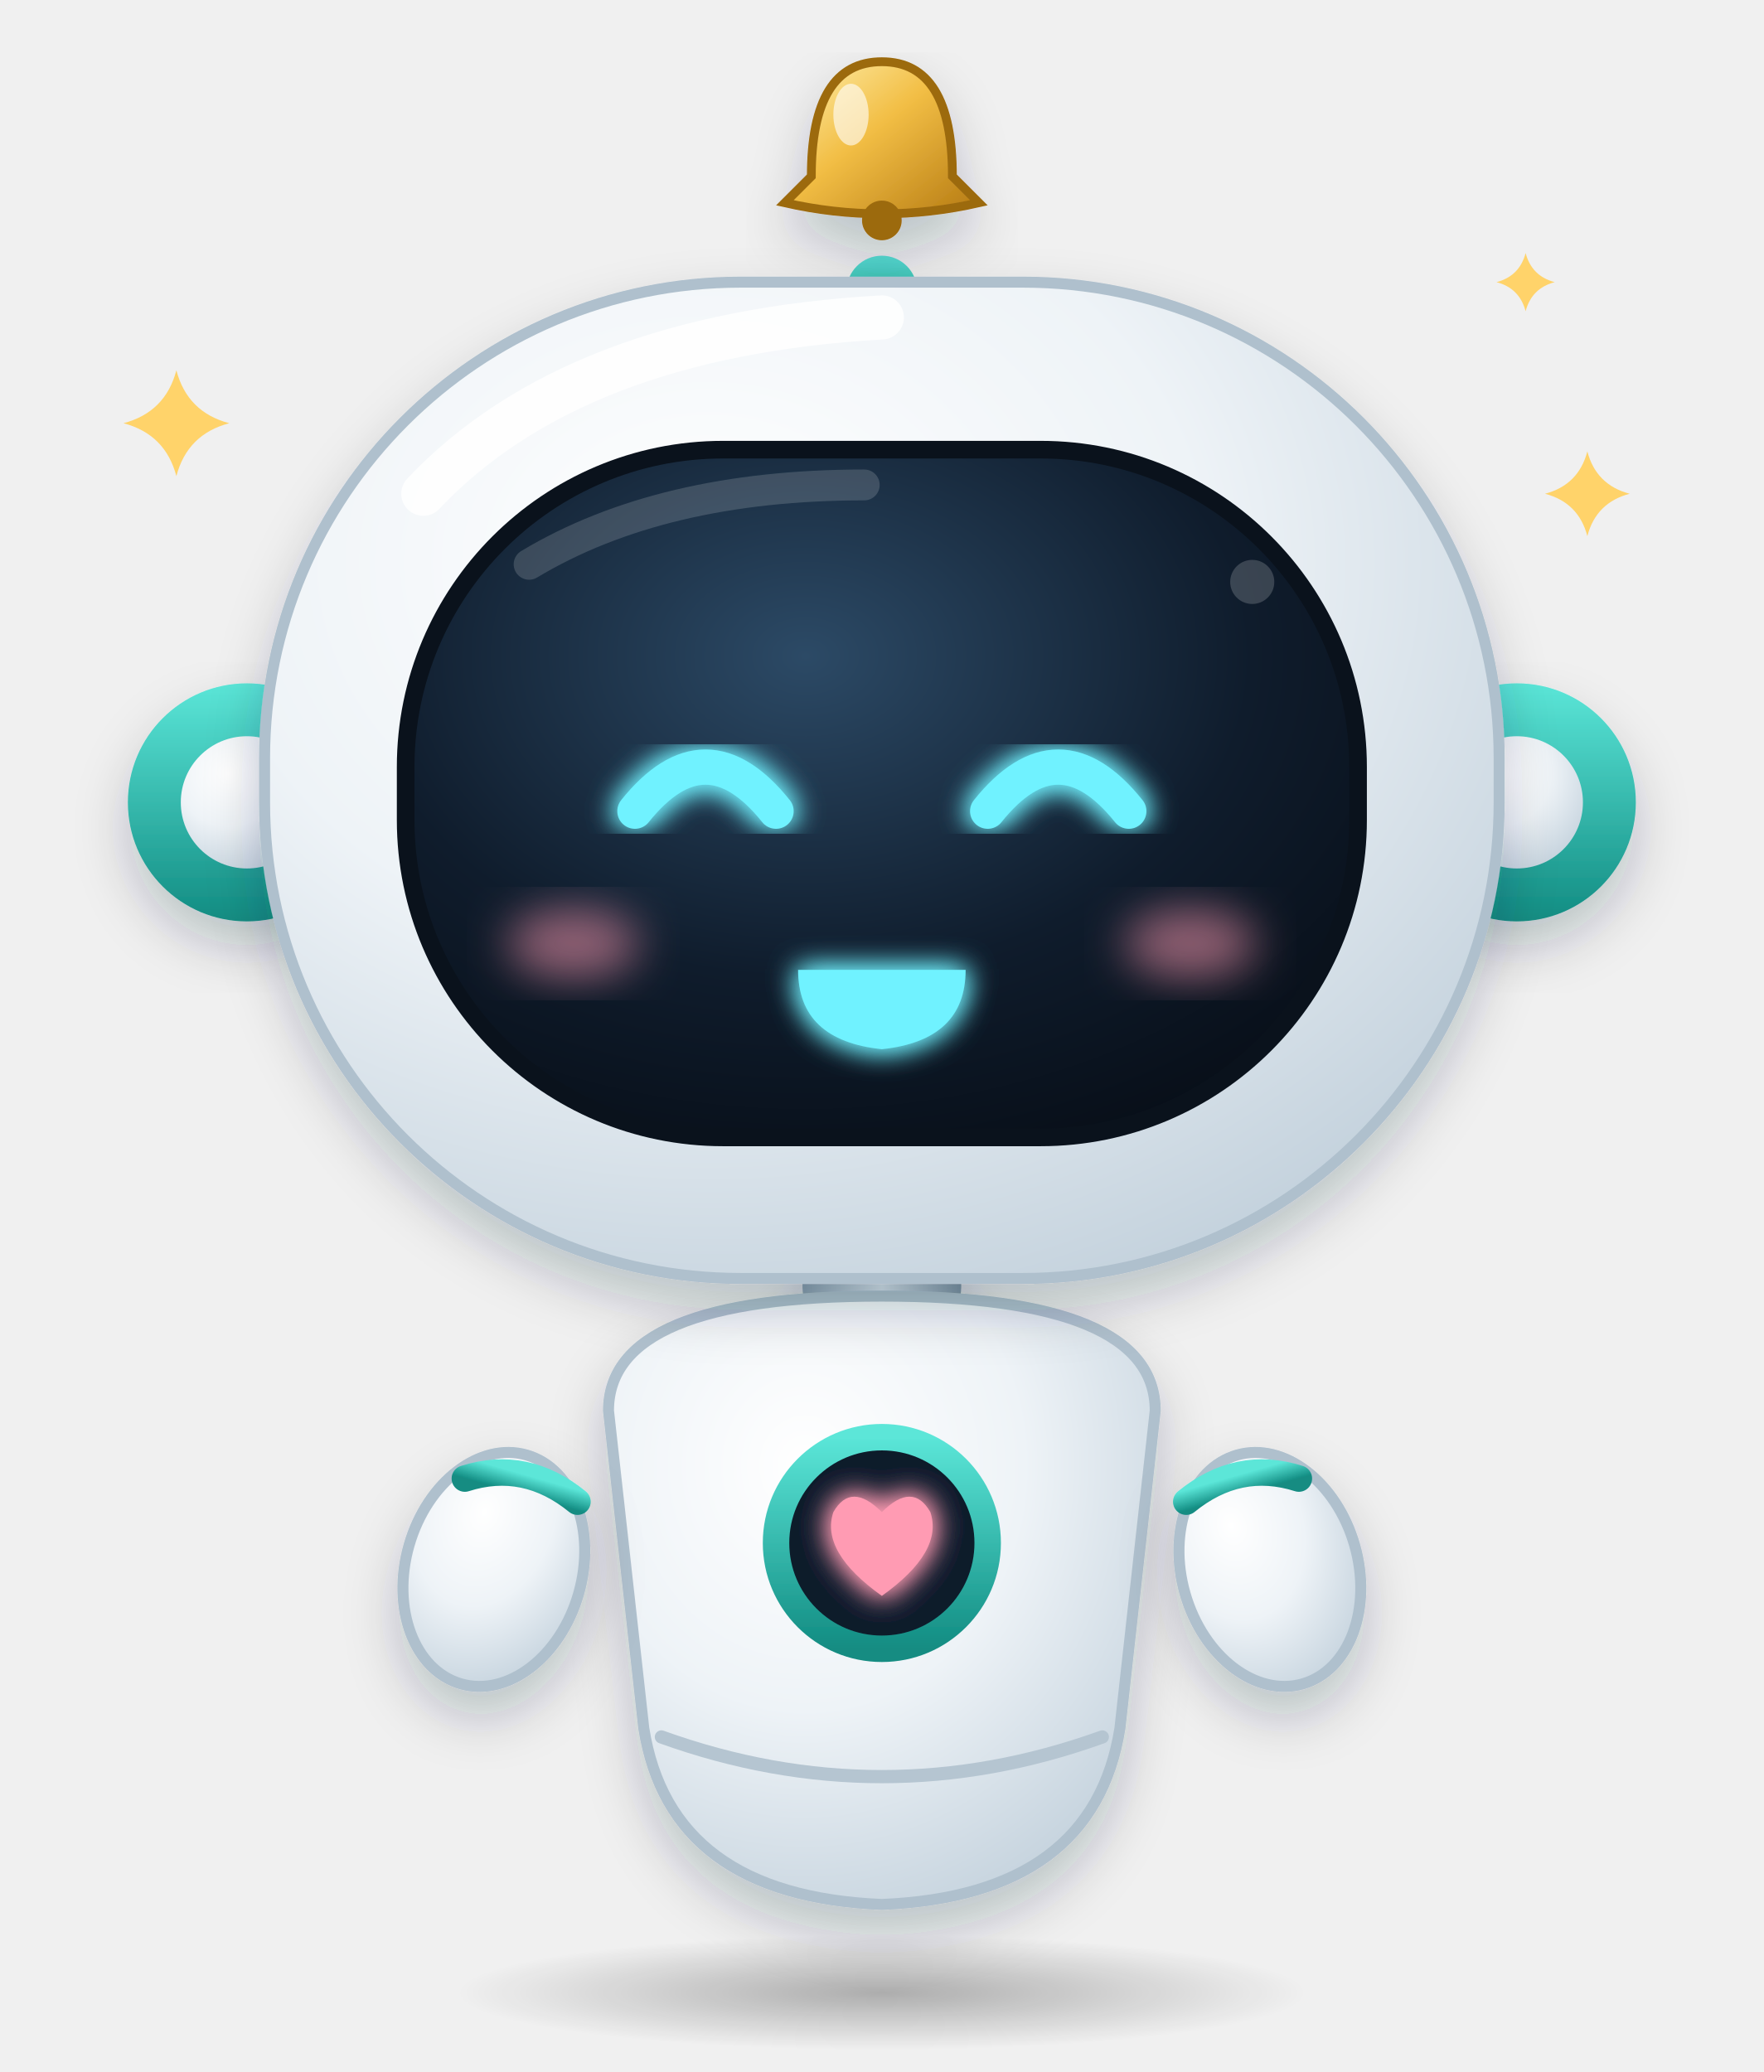
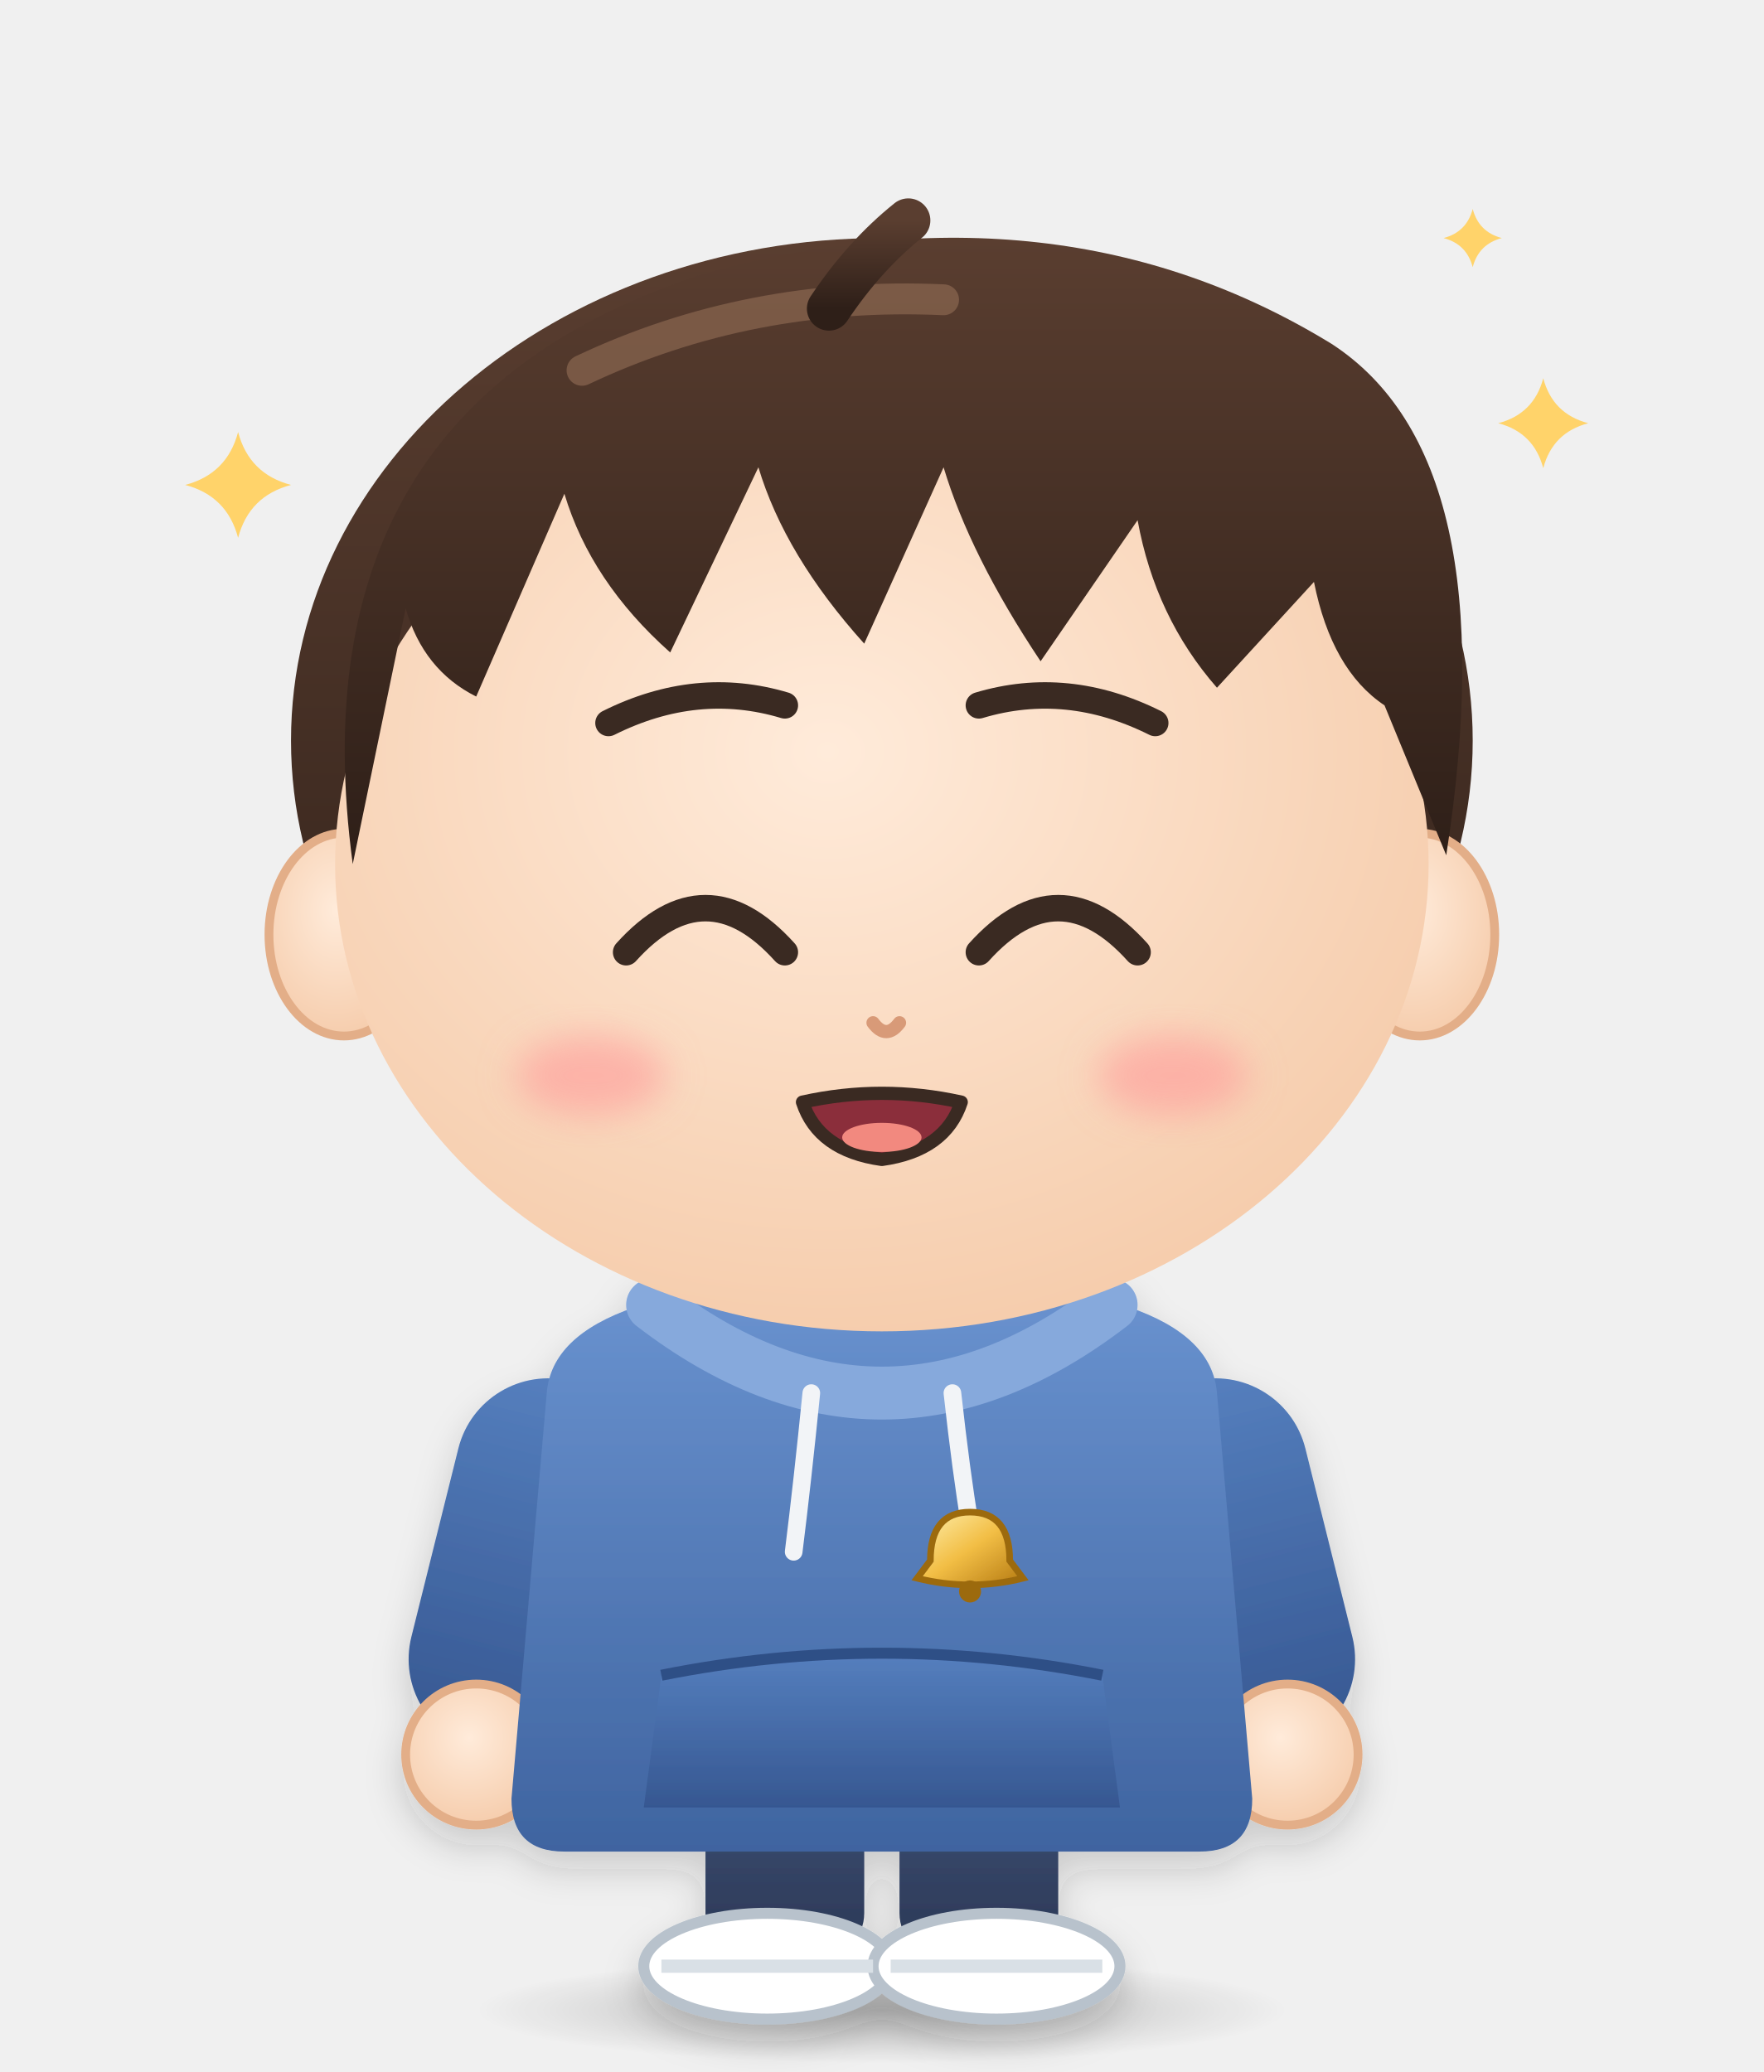
<svg xmlns="http://www.w3.org/2000/svg" viewBox="0 0 400 470" width="400" height="470">
  <defs>
-     <radialGradient id="shell" cx="0.36" cy="0.28" r="0.8">
-       <stop offset="0" stop-color="#FFFFFF" />
-       <stop offset="0.5" stop-color="#EEF3F7" />
-       <stop offset="1" stop-color="#C4D2DD" />
+     <radialGradient id="skin" cx="0.45" cy="0.38" r="0.75">
+       <stop offset="0" stop-color="#FFEBDA" />
+       <stop offset="1" stop-color="#F4C7A4" />
    </radialGradient>
-     <linearGradient id="teal" x1="0" y1="0" x2="0" y2="1">
-       <stop offset="0" stop-color="#5BE6D8" />
-       <stop offset="1" stop-color="#128C82" />
+     <linearGradient id="hair" x1="0" y1="0" x2="0" y2="1">
+       <stop offset="0" stop-color="#5A3E30" />
+       <stop offset="1" stop-color="#2E1F18" />
    </linearGradient>
-     <radialGradient id="visor" cx="0.42" cy="0.3" r="0.85">
-       <stop offset="0" stop-color="#2C4A66" />
-       <stop offset="0.55" stop-color="#0F1C2C" />
-       <stop offset="1" stop-color="#060B13" />
+     <linearGradient id="hoodie" x1="0" y1="0" x2="0" y2="1">
+       <stop offset="0" stop-color="#6A93D0" />
+       <stop offset="1" stop-color="#3F64A0" />
+     </linearGradient>
+     <linearGradient id="hoodieDark" x1="0" y1="0" x2="0" y2="1">
+       <stop offset="0" stop-color="#557FBE" />
+       <stop offset="1" stop-color="#365791" />
+     </linearGradient>
+     <linearGradient id="jeans" x1="0" y1="0" x2="0" y2="1">
+       <stop offset="0" stop-color="#3B4C70" />
+       <stop offset="1" stop-color="#2A3754" />
+     </linearGradient>
+     <radialGradient id="iris" cx="0.5" cy="0.35" r="0.7">
+       <stop offset="0" stop-color="#7A5038" />
+       <stop offset="1" stop-color="#2B1B14" />
    </radialGradient>
    <linearGradient id="gold" x1="0" y1="0" x2="1" y2="1">
      <stop offset="0" stop-color="#FFF1B0" />
-       <stop offset="0.45" stop-color="#F2BE45" />
+       <stop offset="0.5" stop-color="#F2BE45" />
      <stop offset="1" stop-color="#B57A12" />
    </linearGradient>
-     <linearGradient id="metal" x1="0" y1="0" x2="1" y2="0">
-       <stop offset="0" stop-color="#8A9DAD" />
-       <stop offset="0.5" stop-color="#D6E0E8" />
-       <stop offset="1" stop-color="#7E91A1" />
-     </linearGradient>
    <radialGradient id="ground" cx="0.5" cy="0.5" r="0.5">
-       <stop offset="0" stop-color="#000" stop-opacity="0.28" />
+       <stop offset="0" stop-color="#000" stop-opacity="0.25" />
      <stop offset="1" stop-color="#000" stop-opacity="0" />
    </radialGradient>
-     <radialGradient id="drop" cx="0.4" cy="0.35" r="0.7">
-       <stop offset="0" stop-color="#E6F6FF" />
-       <stop offset="1" stop-color="#7CC6F2" />
-     </radialGradient>
-     <filter id="glow" x="-50%" y="-50%" width="200%" height="200%">
-       <feGaussianBlur stdDeviation="3.2" result="b" />
-       <feMerge>
-         <feMergeNode in="b" />
-         <feMergeNode in="b" />
-         <feMergeNode in="SourceGraphic" />
-       </feMerge>
-     </filter>
-     <filter id="soft" x="-30%" y="-30%" width="160%" height="160%">
-       <feGaussianBlur stdDeviation="5" />
+     <filter id="soft" x="-40%" y="-40%" width="180%" height="180%">
+       <feGaussianBlur stdDeviation="4" />
    </filter>
    <filter id="shadow" x="-20%" y="-20%" width="140%" height="150%">
-       <feDropShadow dx="0" dy="6" stdDeviation="6" flood-color="#1B2B38" flood-opacity="0.22" />
+       <feDropShadow dx="0" dy="4" stdDeviation="4" flood-color="#2A2030" flood-opacity="0.18" />
    </filter>
  </defs>
-   <ellipse cx="200" cy="452" rx="96" ry="13" fill="url(#ground)" />
+   <ellipse cx="200" cy="456" rx="92" ry="12" fill="url(#ground)" />
  <g filter="url(#shadow)">
-     <rect x="182" y="276" width="36" height="26" rx="10" fill="url(#metal)" />
-     <path d="M138 320 Q138 294 200 294 Q262 294 262 320 L254 392 Q248 430 200 432 Q152 430 146 392 Z" fill="url(#shell)" stroke="#AFC0CD" stroke-width="2.5" />
-     <path d="M150 394 Q200 412 250 394" fill="none" stroke="#B5C5D1" stroke-width="3" stroke-linecap="round" />
-     <circle cx="200" cy="350" r="24" fill="#0F1C2C" />
-     <circle cx="200" cy="350" r="24" fill="none" stroke="url(#teal)" stroke-width="6" />
-     <path d="M200 362 Q186 352 189 343 Q193 336 200 343 Q207 336 211 343 Q214 352 200 362 Z" fill="#FF9BB3" filter="url(#glow)" />
+     <rect x="160" y="410" width="36" height="34" rx="10" fill="url(#jeans)" />
+     <rect x="204" y="410" width="36" height="34" rx="10" fill="url(#jeans)" />
+     <ellipse cx="174" cy="446" rx="28" ry="12" fill="#FFFFFF" stroke="#B8C2CC" stroke-width="2.5" />
+     <ellipse cx="226" cy="446" rx="28" ry="12" fill="#FFFFFF" stroke="#B8C2CC" stroke-width="2.5" />
+     <path d="M150 446 L198 446 M202 446 L250 446" stroke="#D9E0E6" stroke-width="3" />
+     <rect x="98" y="312" width="42" height="86" rx="21" fill="url(#hoodieDark)" transform="rotate(14 119 355)" />
+     <rect x="260" y="312" width="42" height="86" rx="21" fill="url(#hoodieDark)" transform="rotate(-14 281 355)" />
+     <circle cx="108" cy="398" r="16" fill="url(#skin)" stroke="#E3AE88" stroke-width="2" />
+     <circle cx="292" cy="398" r="16" fill="url(#skin)" stroke="#E3AE88" stroke-width="2" />
+     <path d="M124 316 Q126 290 200 290 Q274 290 276 316 L284 408 Q284 420 272 420 L128 420 Q116 420 116 408 Z" fill="url(#hoodie)" />
+     <path d="M150 380 Q200 370 250 380 L254 410 L146 410 Z" fill="url(#hoodieDark)" />
+     <path d="M150 380 Q200 370 250 380" fill="none" stroke="#2F4F86" stroke-width="2.5" />
+     <path d="M148 296 Q200 336 252 296" fill="none" stroke="#86A9DC" stroke-width="12" stroke-linecap="round" />
+     <path d="M184 316 Q182 336 180 352" fill="none" stroke="#F2F4F7" stroke-width="4" stroke-linecap="round" />
+     <path d="M216 316 Q218 334 220 346" fill="none" stroke="#F2F4F7" stroke-width="4" stroke-linecap="round" />
+     <path d="M211 354 Q211 343 220 343 Q229 343 229 354 L232 358 Q220 361 208 358 Z" fill="url(#gold)" stroke="#9C6A10" stroke-width="1.5" />
+     <circle cx="220" cy="361" r="2.5" fill="#9C6A10" />
  </g>
-   <g filter="url(#shadow)">
-     <ellipse cx="112" cy="356" rx="20" ry="27" fill="url(#shell)" stroke="#AFC0CD" stroke-width="2.5" transform="rotate(16 112 356)" />
-     <path d="M100 338 Q112 330 126 336" fill="none" stroke="url(#teal)" stroke-width="6" stroke-linecap="round" transform="rotate(16 112 356)" />
-     <ellipse cx="288" cy="356" rx="20" ry="27" fill="url(#shell)" stroke="#AFC0CD" stroke-width="2.5" transform="rotate(-16 288 356)" />
-     <path d="M274 336 Q288 330 300 338" fill="none" stroke="url(#teal)" stroke-width="6" stroke-linecap="round" transform="rotate(-16 288 356)" />
-   </g>
-   <line x1="200" y1="66" x2="200" y2="42" stroke="url(#metal)" stroke-width="6" stroke-linecap="round" />
-   <circle cx="200" cy="66" r="8" fill="url(#teal)" />
-   <g filter="url(#shadow)">
-     <path d="M184 40 Q184 14 200 14 Q216 14 216 40 L222 46 Q200 51 178 46 Z" fill="url(#gold)" stroke="#9C6A10" stroke-width="2" />
-     <ellipse cx="193" cy="26" rx="4" ry="7" fill="#FFFFFF" opacity="0.6" />
-     <circle cx="200" cy="50" r="4.5" fill="#9C6A10" />
-   </g>
-   <g filter="url(#shadow)">
-     <circle cx="56" cy="182" r="27" fill="url(#teal)" />
-     <circle cx="56" cy="182" r="15" fill="url(#shell)" />
-     <circle cx="344" cy="182" r="27" fill="url(#teal)" />
-     <circle cx="344" cy="182" r="15" fill="url(#shell)" />
-   </g>
-   <g filter="url(#shadow)">
-     <rect x="60" y="64" width="280" height="226" rx="108" fill="url(#shell)" stroke="#AFC0CD" stroke-width="2.5" />
-   </g>
-   <path d="M96 112 Q130 76 200 72" fill="none" stroke="#FFFFFF" stroke-width="10" stroke-linecap="round" opacity="0.85" />
-   <rect x="92" y="102" width="216" height="156" rx="72" fill="url(#visor)" stroke="#0A121C" stroke-width="4" />
-   <path d="M120 128 Q150 110 196 110" fill="none" stroke="#FFFFFF" stroke-width="7" stroke-linecap="round" opacity="0.16" />
-   <circle cx="284" cy="132" r="5" fill="#FFFFFF" opacity="0.18" />
-   <path d="M144 184 Q160 164 176 184" fill="none" stroke="#6FF2FF" stroke-width="8" stroke-linecap="round" stroke-linejoin="round" filter="url(#glow)" />
-   <path d="M224 184 Q240 164 256 184" fill="none" stroke="#6FF2FF" stroke-width="8" stroke-linecap="round" stroke-linejoin="round" filter="url(#glow)" />
-   <path d="M181 220 L219 220 Q219 236 200 238 Q181 236 181 220 Z" fill="#6FF2FF" filter="url(#glow)" />
-   <ellipse cx="130" cy="214" rx="15" ry="8" fill="#FF9BB3" opacity="0.55" filter="url(#soft)" />
-   <ellipse cx="270" cy="214" rx="15" ry="8" fill="#FF9BB3" opacity="0.55" filter="url(#soft)" />
-   <path d="M0 -12 Q2.5 -2.5 12 0 Q2.5 2.5 0 12 Q-2.5 2.5 -12 0 Q-2.5 -2.5 0 -12 Z" fill="#FFD36A" transform="translate(40 96) scale(1.0)" />
-   <path d="M0 -12 Q2.5 -2.5 12 0 Q2.5 2.5 0 12 Q-2.5 2.5 -12 0 Q-2.5 -2.5 0 -12 Z" fill="#FFD36A" transform="translate(360 112) scale(0.8)" />
-   <path d="M0 -12 Q2.5 -2.5 12 0 Q2.5 2.5 0 12 Q-2.5 2.5 -12 0 Q-2.5 -2.5 0 -12 Z" fill="#FFD36A" transform="translate(346 64) scale(0.55)" />
+   <rect x="186" y="282" width="28" height="18" rx="6" fill="#EDB993" />
+   <ellipse cx="200" cy="168" rx="134" ry="114" fill="url(#hair)" />
+   <ellipse cx="78" cy="212" rx="17" ry="23" fill="url(#skin)" stroke="#E3AE88" stroke-width="2" />
+   <ellipse cx="322" cy="212" rx="17" ry="23" fill="url(#skin)" stroke="#E3AE88" stroke-width="2" />
+   <ellipse cx="200" cy="196" rx="124" ry="106" fill="url(#skin)" />
+   <path d="M80 196 Q66 92 160 62 Q240 40 302 78 Q342 104 328 194 L314 160 Q302 152 298 132            L276 156 Q262 140 258 118 L236 150 Q220 126 214 106 L196 146 Q178 126 172 106            L152 148 Q134 132 128 112 L108 158 Q96 152 92 138 Z" fill="url(#hair)" />
+   <path d="M132 84 Q170 66 214 68" fill="none" stroke="#8A6650" stroke-width="7" stroke-linecap="round" opacity="0.7" />
+   <path d="M188 70 Q196 58 206 50" fill="none" stroke="url(#hair)" stroke-width="10" stroke-linecap="round" />
+   <path d="M198 232 Q201 236 204 232" fill="none" stroke="#D89A78" stroke-width="3" stroke-linecap="round" />
+   <ellipse cx="134" cy="244" rx="17" ry="9" fill="#FF9A9A" opacity="0.6" filter="url(#soft)" />
+   <ellipse cx="266" cy="244" rx="17" ry="9" fill="#FF9A9A" opacity="0.6" filter="url(#soft)" />
+   <path d="M0 -12 Q2.5 -2.5 12 0 Q2.5 2.5 0 12 Q-2.5 2.5 -12 0 Q-2.5 -2.5 0 -12 Z" fill="#FFD36A" transform="translate(54 110) scale(1.0)" />
+   <path d="M0 -12 Q2.5 -2.5 12 0 Q2.5 2.5 0 12 Q-2.5 2.5 -12 0 Q-2.5 -2.5 0 -12 Z" fill="#FFD36A" transform="translate(350 96) scale(0.85)" />
+   <path d="M0 -12 Q2.5 -2.5 12 0 Q2.5 2.5 0 12 Q-2.5 2.5 -12 0 Q-2.5 -2.5 0 -12 Z" fill="#FFD36A" transform="translate(334 54) scale(0.55)" />
+   <path d="M138 164 Q158 154 178 160" fill="none" stroke="#3A2A22" stroke-width="6" stroke-linecap="round" stroke-linejoin="round" />
+   <path d="M222 160 Q242 154 262 164" fill="none" stroke="#3A2A22" stroke-width="6" stroke-linecap="round" stroke-linejoin="round" />
+   <path d="M142 216 Q160 196 178 216" fill="none" stroke="#3A2A22" stroke-width="6" stroke-linecap="round" stroke-linejoin="round" />
+   <path d="M222 216 Q240 196 258 216" fill="none" stroke="#3A2A22" stroke-width="6" stroke-linecap="round" stroke-linejoin="round" />
+   <path d="M182 250 Q200 246 218 250 Q214.4 261 200 263 Q185.6 261 182 250 Z" fill="#8B2E3B" stroke="#3A2A22" stroke-width="3" stroke-linejoin="round" />
+   <ellipse cx="200" cy="258" rx="9.0" ry="3.3" fill="#F2897F" />
</svg>
